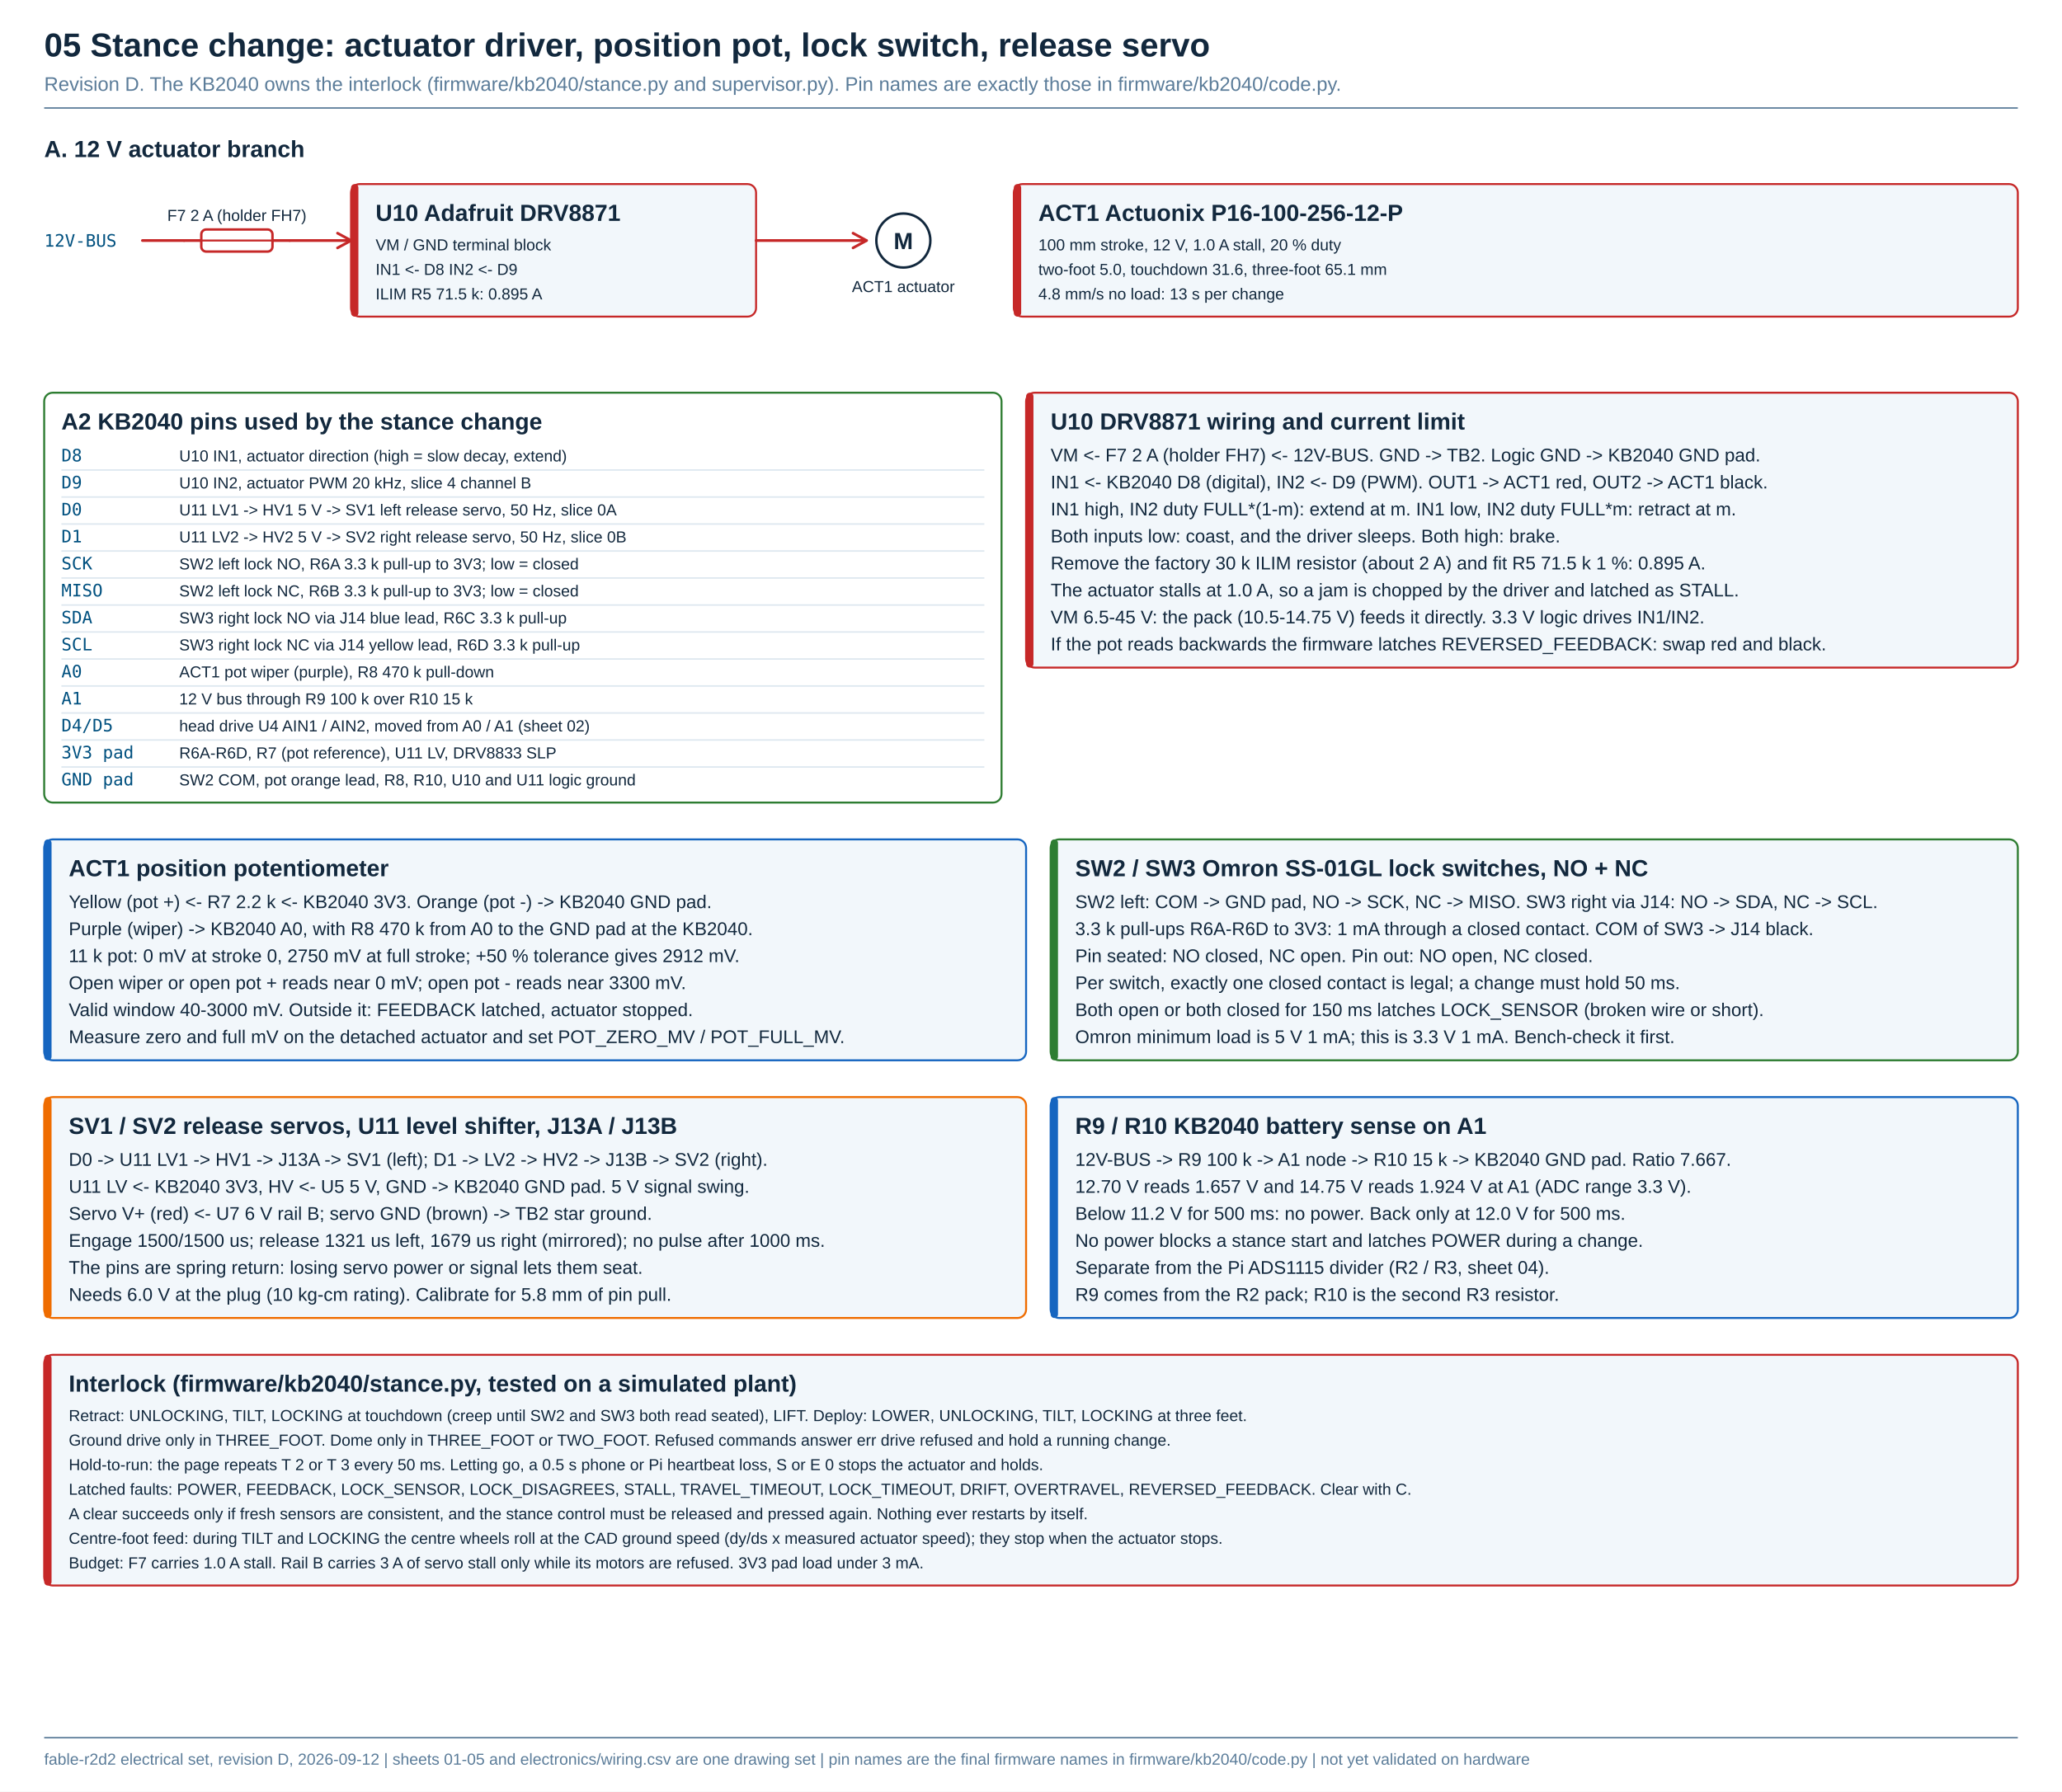
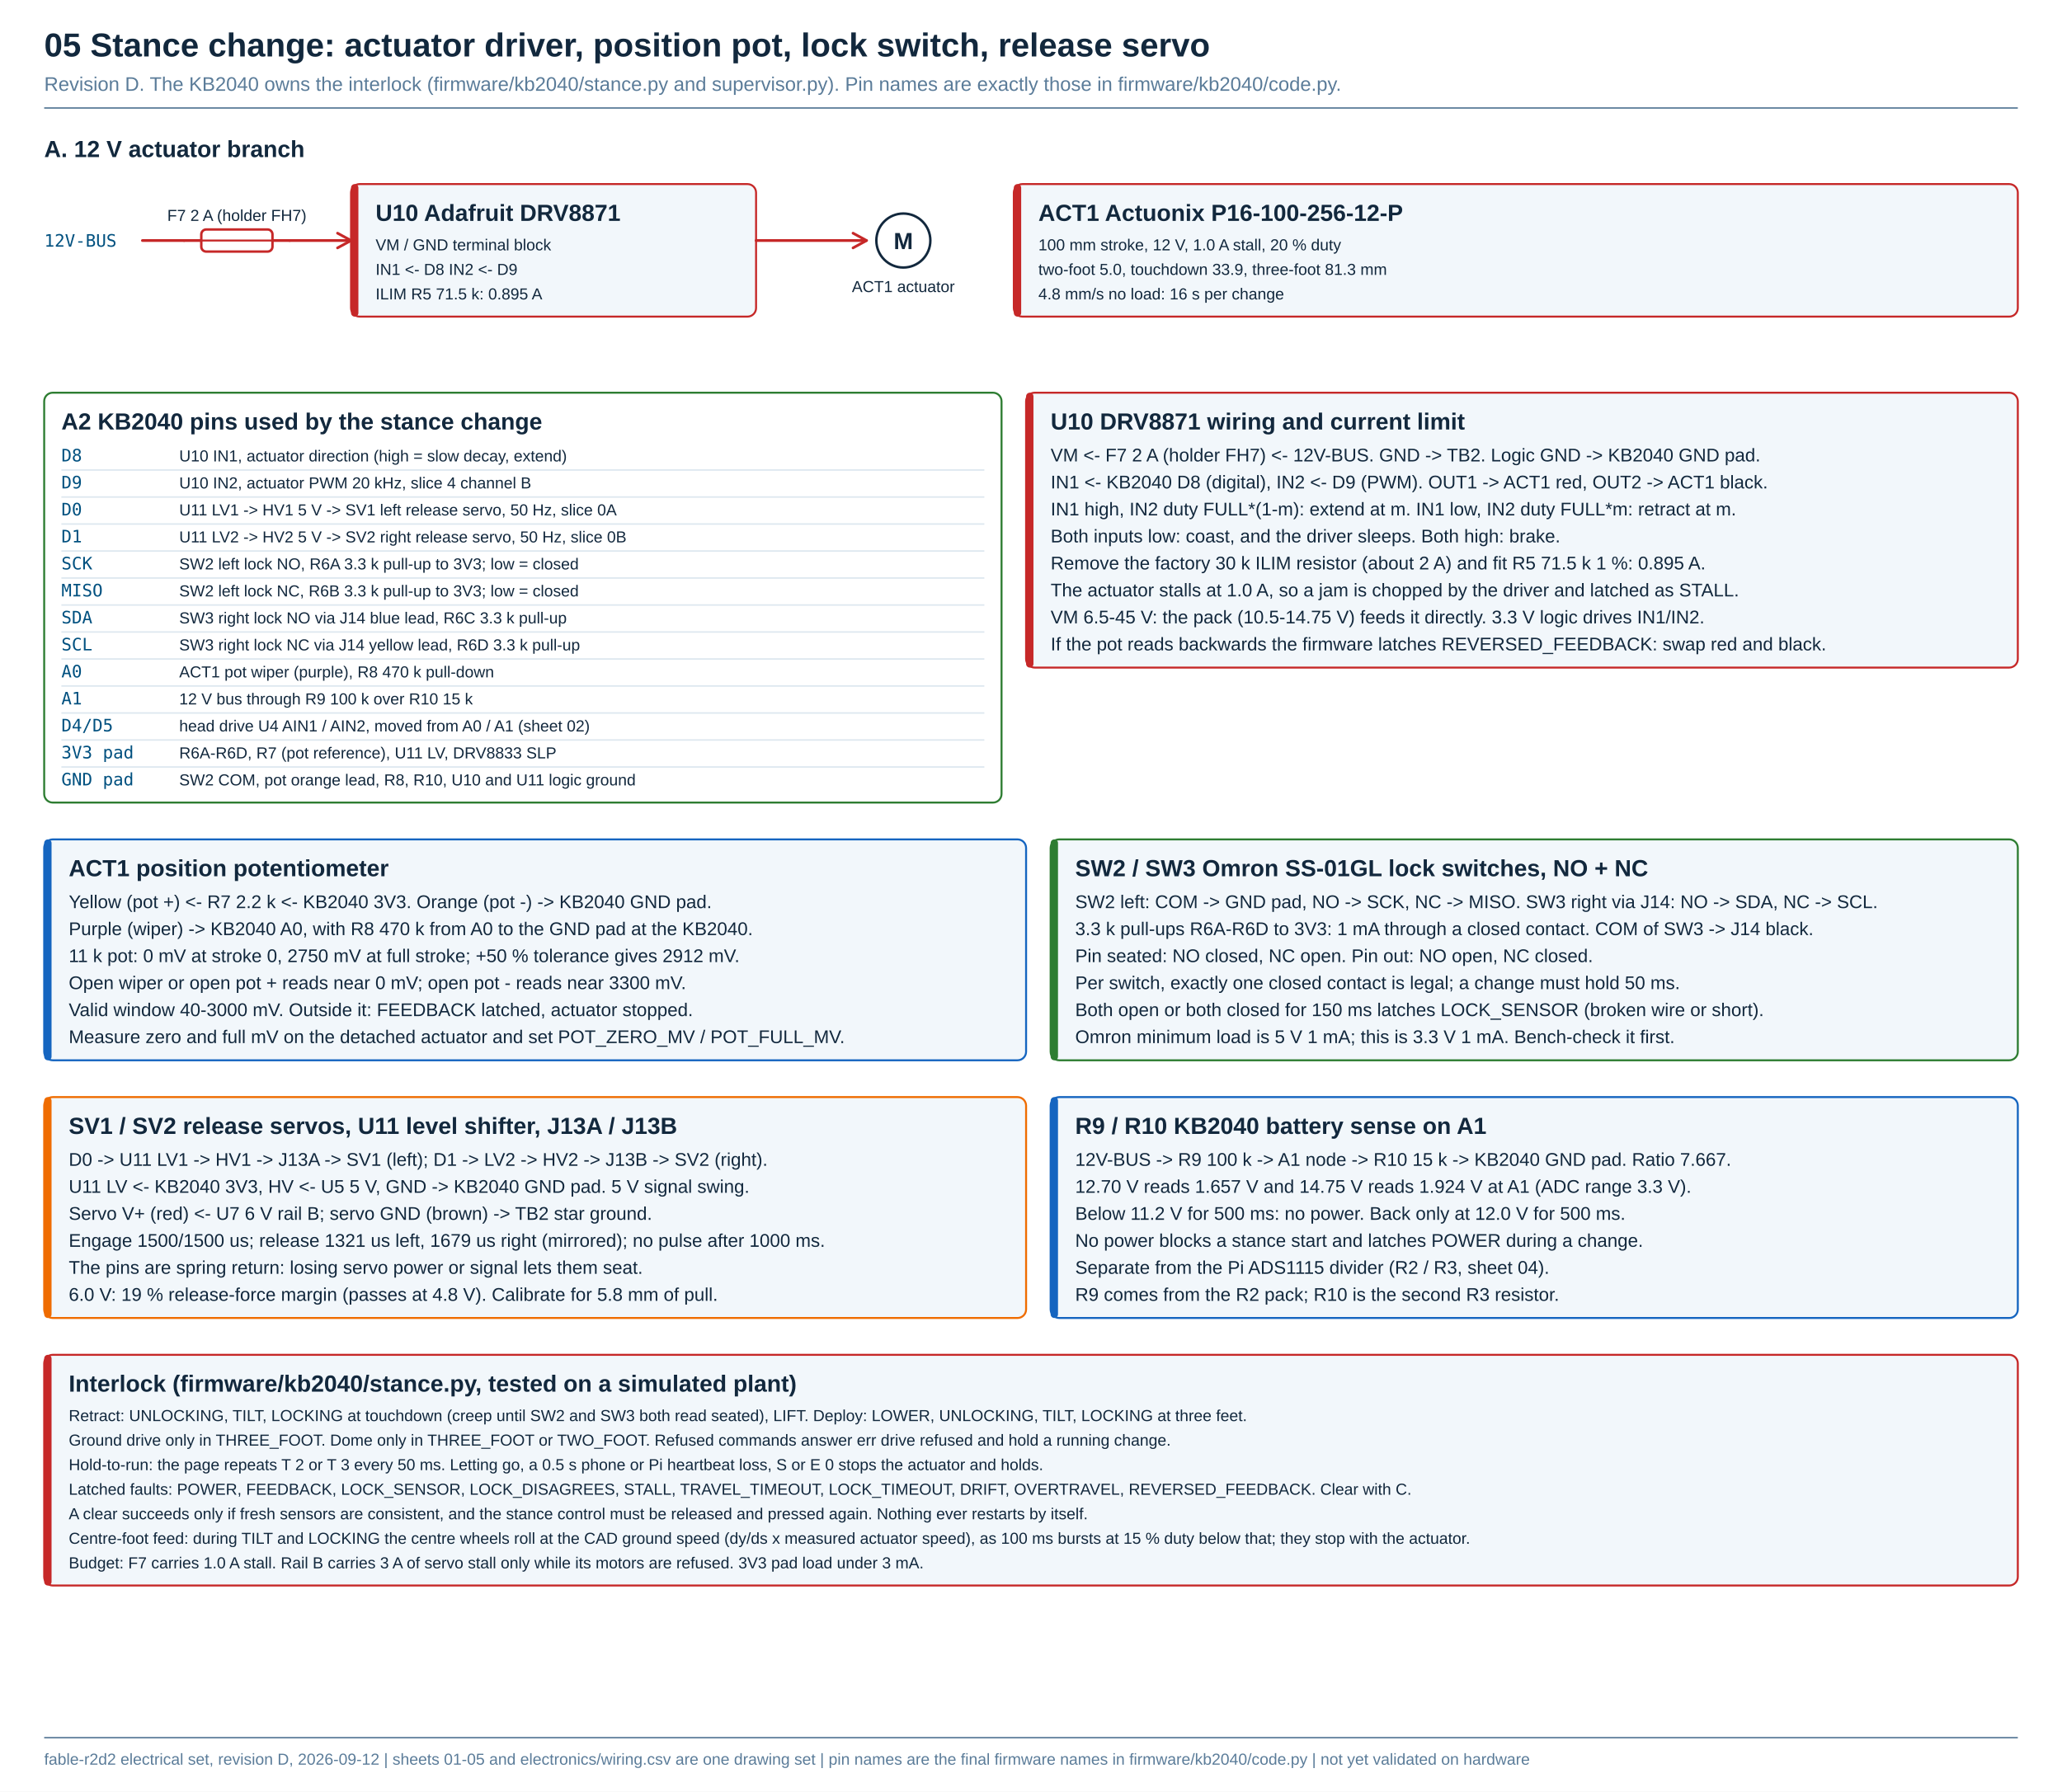
<svg xmlns="http://www.w3.org/2000/svg" width="1680" height="1460" viewBox="0 0 1680 1460">
  <rect width="1680" height="1460" fill="#ffffff" />
  <text x="36" y="46" font-family="Arial, Helvetica, sans-serif" font-size="27" font-weight="bold" fill="#12283d" text-anchor="start">05  Stance change: actuator driver, position pot, lock switch, release servo</text>
  <text x="36" y="74" font-family="Arial, Helvetica, sans-serif" font-size="16" font-weight="normal" fill="#5b7c99" text-anchor="start">Revision D. The KB2040 owns the interlock (firmware/kb2040/stance.py and supervisor.py). Pin names are exactly those in firmware/kb2040/code.py.</text>
  <line x1="36" y1="88" x2="1644" y2="88" stroke="#5b7c99" stroke-width="1.2" />
  <text x="36" y="128" font-family="Arial, Helvetica, sans-serif" font-size="19" font-weight="bold" fill="#12283d" text-anchor="start">A.  12 V actuator branch</text>
  <text x="36" y="201" font-family="Consolas, monospace" font-size="14" font-weight="normal" fill="#00507f" text-anchor="start">12V-BUS</text>
  <line x1="116" y1="196" x2="150" y2="196" stroke="#c62828" stroke-width="2.2" stroke-linecap="round" />
  <line x1="150" y1="196" x2="164" y2="196" stroke="#c62828" stroke-width="2.2" stroke-linecap="round" />
  <rect x="164" y="187" width="58" height="18" rx="4" fill="#ffffff" stroke="#c62828" stroke-width="2" />
  <line x1="164" y1="196" x2="222" y2="196" stroke="#c62828" stroke-width="1.6" stroke-linecap="round" />
  <line x1="222" y1="196" x2="236" y2="196" stroke="#c62828" stroke-width="2.2" stroke-linecap="round" />
  <text x="193" y="180" font-family="Arial, Helvetica, sans-serif" font-size="13" font-weight="normal" fill="#12283d" text-anchor="middle">F7  2 A  (holder FH7)</text>
  <line x1="236" y1="196" x2="286" y2="196" stroke="#c62828" stroke-width="2.2" stroke-linecap="round" />
  <path d="M275,190 L286,196 L275,202" fill="none" stroke="#c62828" stroke-width="2.2" stroke-linecap="round" stroke-linejoin="round" />
  <rect x="286" y="150" width="330" height="108" rx="7" fill="#f2f7fb" stroke="#c62828" stroke-width="1.6" />
  <rect x="286" y="150" width="6" height="108" rx="3" fill="#c62828" />
  <text x="306" y="180" font-family="Arial, Helvetica, sans-serif" font-size="19" font-weight="bold" fill="#12283d" text-anchor="start">U10  Adafruit DRV8871</text>
  <text x="306" y="204" font-family="Arial, Helvetica, sans-serif" font-size="13" font-weight="normal" fill="#12283d" text-anchor="start">VM / GND terminal block</text>
  <text x="306" y="224" font-family="Arial, Helvetica, sans-serif" font-size="13" font-weight="normal" fill="#12283d" text-anchor="start">IN1 &lt;- D8   IN2 &lt;- D9</text>
  <text x="306" y="244" font-family="Arial, Helvetica, sans-serif" font-size="13" font-weight="normal" fill="#12283d" text-anchor="start">ILIM R5 71.5 k: 0.895 A</text>
  <line x1="616" y1="196" x2="706" y2="196" stroke="#c62828" stroke-width="2.2" stroke-linecap="round" />
  <path d="M695,190 L706,196 L695,202" fill="none" stroke="#c62828" stroke-width="2.2" stroke-linecap="round" stroke-linejoin="round" />
  <circle cx="736" cy="196" r="22" fill="#ffffff" stroke="#12283d" stroke-width="2" />
  <text x="736" y="203" font-family="Arial, Helvetica, sans-serif" font-size="19" font-weight="bold" fill="#12283d" text-anchor="middle">M</text>
  <text x="736" y="238" font-family="Arial, Helvetica, sans-serif" font-size="13" font-weight="normal" fill="#12283d" text-anchor="middle">ACT1 actuator</text>
  <rect x="826" y="150" width="818" height="108" rx="7" fill="#f2f7fb" stroke="#c62828" stroke-width="1.6" />
  <rect x="826" y="150" width="6" height="108" rx="3" fill="#c62828" />
  <text x="846" y="180" font-family="Arial, Helvetica, sans-serif" font-size="19" font-weight="bold" fill="#12283d" text-anchor="start">ACT1  Actuonix P16-100-256-12-P</text>
  <text x="846" y="204" font-family="Arial, Helvetica, sans-serif" font-size="13" font-weight="normal" fill="#12283d" text-anchor="start">100 mm stroke, 12 V, 1.0 A stall, 20 % duty</text>
-   <text x="846" y="224" font-family="Arial, Helvetica, sans-serif" font-size="13" font-weight="normal" fill="#12283d" text-anchor="start">two-foot 5.0, touchdown 31.6, three-foot 65.1 mm</text>
-   <text x="846" y="244" font-family="Arial, Helvetica, sans-serif" font-size="13" font-weight="normal" fill="#12283d" text-anchor="start">4.8 mm/s no load: 13 s per change</text>
+   <text x="846" y="224" font-family="Arial, Helvetica, sans-serif" font-size="13" font-weight="normal" fill="#12283d" text-anchor="start">two-foot 5.0, touchdown 33.9, three-foot 81.3 mm</text>
+   <text x="846" y="244" font-family="Arial, Helvetica, sans-serif" font-size="13" font-weight="normal" fill="#12283d" text-anchor="start">4.8 mm/s no load: 16 s per change</text>
  <rect x="36" y="320" width="780" height="334" rx="7" fill="#ffffff" stroke="#2e7d32" stroke-width="1.6" />
  <text x="50" y="350" font-family="Arial, Helvetica, sans-serif" font-size="19" font-weight="bold" fill="#12283d" text-anchor="start">A2  KB2040 pins used by the stance change</text>
  <text x="50" y="376" font-family="Consolas, monospace" font-size="14" font-weight="normal" fill="#00507f" text-anchor="start">D8</text>
  <text x="146" y="376" font-family="Arial, Helvetica, sans-serif" font-size="13" font-weight="normal" fill="#12283d" text-anchor="start">U10 IN1, actuator direction (high = slow decay, extend)</text>
  <line x1="50" y1="383" x2="802" y2="383" stroke="#dde7ef" stroke-width="1.2" />
  <text x="50" y="398" font-family="Consolas, monospace" font-size="14" font-weight="normal" fill="#00507f" text-anchor="start">D9</text>
  <text x="146" y="398" font-family="Arial, Helvetica, sans-serif" font-size="13" font-weight="normal" fill="#12283d" text-anchor="start">U10 IN2, actuator PWM 20 kHz, slice 4 channel B</text>
  <line x1="50" y1="405" x2="802" y2="405" stroke="#dde7ef" stroke-width="1.2" />
  <text x="50" y="420" font-family="Consolas, monospace" font-size="14" font-weight="normal" fill="#00507f" text-anchor="start">D0</text>
  <text x="146" y="420" font-family="Arial, Helvetica, sans-serif" font-size="13" font-weight="normal" fill="#12283d" text-anchor="start">U11 LV1 -&gt; HV1 5 V -&gt; SV1 left release servo, 50 Hz, slice 0A</text>
  <line x1="50" y1="427" x2="802" y2="427" stroke="#dde7ef" stroke-width="1.2" />
  <text x="50" y="442" font-family="Consolas, monospace" font-size="14" font-weight="normal" fill="#00507f" text-anchor="start">D1</text>
  <text x="146" y="442" font-family="Arial, Helvetica, sans-serif" font-size="13" font-weight="normal" fill="#12283d" text-anchor="start">U11 LV2 -&gt; HV2 5 V -&gt; SV2 right release servo, 50 Hz, slice 0B</text>
  <line x1="50" y1="449" x2="802" y2="449" stroke="#dde7ef" stroke-width="1.2" />
  <text x="50" y="464" font-family="Consolas, monospace" font-size="14" font-weight="normal" fill="#00507f" text-anchor="start">SCK</text>
  <text x="146" y="464" font-family="Arial, Helvetica, sans-serif" font-size="13" font-weight="normal" fill="#12283d" text-anchor="start">SW2 left lock NO, R6A 3.3 k pull-up to 3V3; low = closed</text>
  <line x1="50" y1="471" x2="802" y2="471" stroke="#dde7ef" stroke-width="1.2" />
  <text x="50" y="486" font-family="Consolas, monospace" font-size="14" font-weight="normal" fill="#00507f" text-anchor="start">MISO</text>
  <text x="146" y="486" font-family="Arial, Helvetica, sans-serif" font-size="13" font-weight="normal" fill="#12283d" text-anchor="start">SW2 left lock NC, R6B 3.3 k pull-up to 3V3; low = closed</text>
  <line x1="50" y1="493" x2="802" y2="493" stroke="#dde7ef" stroke-width="1.2" />
  <text x="50" y="508" font-family="Consolas, monospace" font-size="14" font-weight="normal" fill="#00507f" text-anchor="start">SDA</text>
  <text x="146" y="508" font-family="Arial, Helvetica, sans-serif" font-size="13" font-weight="normal" fill="#12283d" text-anchor="start">SW3 right lock NO via J14 blue lead, R6C 3.3 k pull-up</text>
  <line x1="50" y1="515" x2="802" y2="515" stroke="#dde7ef" stroke-width="1.2" />
  <text x="50" y="530" font-family="Consolas, monospace" font-size="14" font-weight="normal" fill="#00507f" text-anchor="start">SCL</text>
  <text x="146" y="530" font-family="Arial, Helvetica, sans-serif" font-size="13" font-weight="normal" fill="#12283d" text-anchor="start">SW3 right lock NC via J14 yellow lead, R6D 3.3 k pull-up</text>
  <line x1="50" y1="537" x2="802" y2="537" stroke="#dde7ef" stroke-width="1.2" />
  <text x="50" y="552" font-family="Consolas, monospace" font-size="14" font-weight="normal" fill="#00507f" text-anchor="start">A0</text>
  <text x="146" y="552" font-family="Arial, Helvetica, sans-serif" font-size="13" font-weight="normal" fill="#12283d" text-anchor="start">ACT1 pot wiper (purple), R8 470 k pull-down</text>
  <line x1="50" y1="559" x2="802" y2="559" stroke="#dde7ef" stroke-width="1.2" />
  <text x="50" y="574" font-family="Consolas, monospace" font-size="14" font-weight="normal" fill="#00507f" text-anchor="start">A1</text>
  <text x="146" y="574" font-family="Arial, Helvetica, sans-serif" font-size="13" font-weight="normal" fill="#12283d" text-anchor="start">12 V bus through R9 100 k over R10 15 k</text>
  <line x1="50" y1="581" x2="802" y2="581" stroke="#dde7ef" stroke-width="1.2" />
  <text x="50" y="596" font-family="Consolas, monospace" font-size="14" font-weight="normal" fill="#00507f" text-anchor="start">D4/D5</text>
  <text x="146" y="596" font-family="Arial, Helvetica, sans-serif" font-size="13" font-weight="normal" fill="#12283d" text-anchor="start">head drive U4 AIN1 / AIN2, moved from A0 / A1 (sheet 02)</text>
  <line x1="50" y1="603" x2="802" y2="603" stroke="#dde7ef" stroke-width="1.2" />
  <text x="50" y="618" font-family="Consolas, monospace" font-size="14" font-weight="normal" fill="#00507f" text-anchor="start">3V3 pad</text>
  <text x="146" y="618" font-family="Arial, Helvetica, sans-serif" font-size="13" font-weight="normal" fill="#12283d" text-anchor="start">R6A-R6D, R7 (pot reference), U11 LV, DRV8833 SLP</text>
  <line x1="50" y1="625" x2="802" y2="625" stroke="#dde7ef" stroke-width="1.2" />
  <text x="50" y="640" font-family="Consolas, monospace" font-size="14" font-weight="normal" fill="#00507f" text-anchor="start">GND pad</text>
  <text x="146" y="640" font-family="Arial, Helvetica, sans-serif" font-size="13" font-weight="normal" fill="#12283d" text-anchor="start">SW2 COM, pot orange lead, R8, R10, U10 and U11 logic ground</text>
  <rect x="836" y="320" width="808" height="224" rx="7" fill="#f2f7fb" stroke="#c62828" stroke-width="1.6" />
  <rect x="836" y="320" width="6" height="224" rx="3" fill="#c62828" />
  <text x="856" y="350" font-family="Arial, Helvetica, sans-serif" font-size="19" font-weight="bold" fill="#12283d" text-anchor="start">U10  DRV8871 wiring and current limit</text>
  <text x="856" y="376" font-family="Arial, Helvetica, sans-serif" font-size="15" font-weight="normal" fill="#12283d" text-anchor="start">VM &lt;- F7 2 A (holder FH7) &lt;- 12V-BUS.  GND -&gt; TB2.  Logic GND -&gt; KB2040 GND pad.</text>
  <text x="856" y="398" font-family="Arial, Helvetica, sans-serif" font-size="15" font-weight="normal" fill="#12283d" text-anchor="start">IN1 &lt;- KB2040 D8 (digital), IN2 &lt;- D9 (PWM).  OUT1 -&gt; ACT1 red, OUT2 -&gt; ACT1 black.</text>
  <text x="856" y="420" font-family="Arial, Helvetica, sans-serif" font-size="15" font-weight="normal" fill="#12283d" text-anchor="start">IN1 high, IN2 duty FULL*(1-m): extend at m.  IN1 low, IN2 duty FULL*m: retract at m.</text>
  <text x="856" y="442" font-family="Arial, Helvetica, sans-serif" font-size="15" font-weight="normal" fill="#12283d" text-anchor="start">Both inputs low: coast, and the driver sleeps.  Both high: brake.</text>
  <text x="856" y="464" font-family="Arial, Helvetica, sans-serif" font-size="15" font-weight="normal" fill="#12283d" text-anchor="start">Remove the factory 30 k ILIM resistor (about 2 A) and fit R5 71.5 k 1 %: 0.895 A.</text>
  <text x="856" y="486" font-family="Arial, Helvetica, sans-serif" font-size="15" font-weight="normal" fill="#12283d" text-anchor="start">The actuator stalls at 1.0 A, so a jam is chopped by the driver and latched as STALL.</text>
  <text x="856" y="508" font-family="Arial, Helvetica, sans-serif" font-size="15" font-weight="normal" fill="#12283d" text-anchor="start">VM 6.5-45 V: the pack (10.5-14.75 V) feeds it directly.  3.3 V logic drives IN1/IN2.</text>
  <text x="856" y="530" font-family="Arial, Helvetica, sans-serif" font-size="15" font-weight="normal" fill="#12283d" text-anchor="start">If the pot reads backwards the firmware latches REVERSED_FEEDBACK: swap red and black.</text>
  <rect x="36" y="684" width="800" height="180" rx="7" fill="#f2f7fb" stroke="#1565c0" stroke-width="1.6" />
  <rect x="36" y="684" width="6" height="180" rx="3" fill="#1565c0" />
  <text x="56" y="714" font-family="Arial, Helvetica, sans-serif" font-size="19" font-weight="bold" fill="#12283d" text-anchor="start">ACT1  position potentiometer</text>
  <text x="56" y="740" font-family="Arial, Helvetica, sans-serif" font-size="15" font-weight="normal" fill="#12283d" text-anchor="start">Yellow (pot +) &lt;- R7 2.2 k &lt;- KB2040 3V3.  Orange (pot -) -&gt; KB2040 GND pad.</text>
  <text x="56" y="762" font-family="Arial, Helvetica, sans-serif" font-size="15" font-weight="normal" fill="#12283d" text-anchor="start">Purple (wiper) -&gt; KB2040 A0, with R8 470 k from A0 to the GND pad at the KB2040.</text>
  <text x="56" y="784" font-family="Arial, Helvetica, sans-serif" font-size="15" font-weight="normal" fill="#12283d" text-anchor="start">11 k pot: 0 mV at stroke 0, 2750 mV at full stroke; +50 % tolerance gives 2912 mV.</text>
  <text x="56" y="806" font-family="Arial, Helvetica, sans-serif" font-size="15" font-weight="normal" fill="#12283d" text-anchor="start">Open wiper or open pot + reads near 0 mV; open pot - reads near 3300 mV.</text>
  <text x="56" y="828" font-family="Arial, Helvetica, sans-serif" font-size="15" font-weight="normal" fill="#12283d" text-anchor="start">Valid window 40-3000 mV.  Outside it: FEEDBACK latched, actuator stopped.</text>
  <text x="56" y="850" font-family="Arial, Helvetica, sans-serif" font-size="15" font-weight="normal" fill="#12283d" text-anchor="start">Measure zero and full mV on the detached actuator and set POT_ZERO_MV / POT_FULL_MV.</text>
  <rect x="856" y="684" width="788" height="180" rx="7" fill="#f2f7fb" stroke="#2e7d32" stroke-width="1.6" />
  <rect x="856" y="684" width="6" height="180" rx="3" fill="#2e7d32" />
  <text x="876" y="714" font-family="Arial, Helvetica, sans-serif" font-size="19" font-weight="bold" fill="#12283d" text-anchor="start">SW2 / SW3  Omron SS-01GL lock switches, NO + NC</text>
  <text x="876" y="740" font-family="Arial, Helvetica, sans-serif" font-size="15" font-weight="normal" fill="#12283d" text-anchor="start">SW2 left: COM -&gt; GND pad, NO -&gt; SCK, NC -&gt; MISO.  SW3 right via J14: NO -&gt; SDA, NC -&gt; SCL.</text>
  <text x="876" y="762" font-family="Arial, Helvetica, sans-serif" font-size="15" font-weight="normal" fill="#12283d" text-anchor="start">3.3 k pull-ups R6A-R6D to 3V3: 1 mA through a closed contact.  COM of SW3 -&gt; J14 black.</text>
  <text x="876" y="784" font-family="Arial, Helvetica, sans-serif" font-size="15" font-weight="normal" fill="#12283d" text-anchor="start">Pin seated: NO closed, NC open.  Pin out: NO open, NC closed.</text>
  <text x="876" y="806" font-family="Arial, Helvetica, sans-serif" font-size="15" font-weight="normal" fill="#12283d" text-anchor="start">Per switch, exactly one closed contact is legal; a change must hold 50 ms.</text>
  <text x="876" y="828" font-family="Arial, Helvetica, sans-serif" font-size="15" font-weight="normal" fill="#12283d" text-anchor="start">Both open or both closed for 150 ms latches LOCK_SENSOR (broken wire or short).</text>
  <text x="876" y="850" font-family="Arial, Helvetica, sans-serif" font-size="15" font-weight="normal" fill="#12283d" text-anchor="start">Omron minimum load is 5 V 1 mA; this is 3.3 V 1 mA.  Bench-check it first.</text>
  <rect x="36" y="894" width="800" height="180" rx="7" fill="#f2f7fb" stroke="#ef6c00" stroke-width="1.6" />
  <rect x="36" y="894" width="6" height="180" rx="3" fill="#ef6c00" />
  <text x="56" y="924" font-family="Arial, Helvetica, sans-serif" font-size="19" font-weight="bold" fill="#12283d" text-anchor="start">SV1 / SV2  release servos, U11 level shifter, J13A / J13B</text>
  <text x="56" y="950" font-family="Arial, Helvetica, sans-serif" font-size="15" font-weight="normal" fill="#12283d" text-anchor="start">D0 -&gt; U11 LV1 -&gt; HV1 -&gt; J13A -&gt; SV1 (left); D1 -&gt; LV2 -&gt; HV2 -&gt; J13B -&gt; SV2 (right).</text>
  <text x="56" y="972" font-family="Arial, Helvetica, sans-serif" font-size="15" font-weight="normal" fill="#12283d" text-anchor="start">U11 LV &lt;- KB2040 3V3, HV &lt;- U5 5 V, GND -&gt; KB2040 GND pad.  5 V signal swing.</text>
  <text x="56" y="994" font-family="Arial, Helvetica, sans-serif" font-size="15" font-weight="normal" fill="#12283d" text-anchor="start">Servo V+ (red) &lt;- U7 6 V rail B; servo GND (brown) -&gt; TB2 star ground.</text>
  <text x="56" y="1016" font-family="Arial, Helvetica, sans-serif" font-size="15" font-weight="normal" fill="#12283d" text-anchor="start">Engage 1500/1500 us; release 1321 us left, 1679 us right (mirrored); no pulse after 1000 ms.</text>
  <text x="56" y="1038" font-family="Arial, Helvetica, sans-serif" font-size="15" font-weight="normal" fill="#12283d" text-anchor="start">The pins are spring return: losing servo power or signal lets them seat.</text>
-   <text x="56" y="1060" font-family="Arial, Helvetica, sans-serif" font-size="15" font-weight="normal" fill="#12283d" text-anchor="start">Needs 6.0 V at the plug (10 kg-cm rating).  Calibrate for 5.8 mm of pin pull.</text>
+   <text x="56" y="1060" font-family="Arial, Helvetica, sans-serif" font-size="15" font-weight="normal" fill="#12283d" text-anchor="start">6.0 V: 19 % release-force margin (passes at 4.8 V).  Calibrate for 5.8 mm of pull.</text>
  <rect x="856" y="894" width="788" height="180" rx="7" fill="#f2f7fb" stroke="#1565c0" stroke-width="1.6" />
  <rect x="856" y="894" width="6" height="180" rx="3" fill="#1565c0" />
  <text x="876" y="924" font-family="Arial, Helvetica, sans-serif" font-size="19" font-weight="bold" fill="#12283d" text-anchor="start">R9 / R10  KB2040 battery sense on A1</text>
  <text x="876" y="950" font-family="Arial, Helvetica, sans-serif" font-size="15" font-weight="normal" fill="#12283d" text-anchor="start">12V-BUS -&gt; R9 100 k -&gt; A1 node -&gt; R10 15 k -&gt; KB2040 GND pad.  Ratio 7.667.</text>
  <text x="876" y="972" font-family="Arial, Helvetica, sans-serif" font-size="15" font-weight="normal" fill="#12283d" text-anchor="start">12.70 V reads 1.657 V and 14.75 V reads 1.924 V at A1 (ADC range 3.3 V).</text>
  <text x="876" y="994" font-family="Arial, Helvetica, sans-serif" font-size="15" font-weight="normal" fill="#12283d" text-anchor="start">Below 11.2 V for 500 ms: no power.  Back only at 12.0 V for 500 ms.</text>
  <text x="876" y="1016" font-family="Arial, Helvetica, sans-serif" font-size="15" font-weight="normal" fill="#12283d" text-anchor="start">No power blocks a stance start and latches POWER during a change.</text>
  <text x="876" y="1038" font-family="Arial, Helvetica, sans-serif" font-size="15" font-weight="normal" fill="#12283d" text-anchor="start">Separate from the Pi ADS1115 divider (R2 / R3, sheet 04).</text>
  <text x="876" y="1060" font-family="Arial, Helvetica, sans-serif" font-size="15" font-weight="normal" fill="#12283d" text-anchor="start">R9 comes from the R2 pack; R10 is the second R3 resistor.</text>
  <rect x="36" y="1104" width="1608" height="188" rx="7" fill="#f2f7fb" stroke="#c62828" stroke-width="1.6" />
  <rect x="36" y="1104" width="6" height="188" rx="3" fill="#c62828" />
  <text x="56" y="1134" font-family="Arial, Helvetica, sans-serif" font-size="19" font-weight="bold" fill="#12283d" text-anchor="start">Interlock (firmware/kb2040/stance.py, tested on a simulated plant)</text>
  <text x="56" y="1158" font-family="Arial, Helvetica, sans-serif" font-size="13" font-weight="normal" fill="#12283d" text-anchor="start">Retract: UNLOCKING, TILT, LOCKING at touchdown (creep until SW2 and SW3 both read seated), LIFT.  Deploy: LOWER, UNLOCKING, TILT, LOCKING at three feet.</text>
  <text x="56" y="1178" font-family="Arial, Helvetica, sans-serif" font-size="13" font-weight="normal" fill="#12283d" text-anchor="start">Ground drive only in THREE_FOOT.  Dome only in THREE_FOOT or TWO_FOOT.  Refused commands answer err drive refused and hold a running change.</text>
  <text x="56" y="1198" font-family="Arial, Helvetica, sans-serif" font-size="13" font-weight="normal" fill="#12283d" text-anchor="start">Hold-to-run: the page repeats T 2 or T 3 every 50 ms.  Letting go, a 0.5 s phone or Pi heartbeat loss, S or E 0 stops the actuator and holds.</text>
  <text x="56" y="1218" font-family="Arial, Helvetica, sans-serif" font-size="13" font-weight="normal" fill="#12283d" text-anchor="start">Latched faults: POWER, FEEDBACK, LOCK_SENSOR, LOCK_DISAGREES, STALL, TRAVEL_TIMEOUT, LOCK_TIMEOUT, DRIFT, OVERTRAVEL, REVERSED_FEEDBACK.  Clear with C.</text>
  <text x="56" y="1238" font-family="Arial, Helvetica, sans-serif" font-size="13" font-weight="normal" fill="#12283d" text-anchor="start">A clear succeeds only if fresh sensors are consistent, and the stance control must be released and pressed again.  Nothing ever restarts by itself.</text>
-   <text x="56" y="1258" font-family="Arial, Helvetica, sans-serif" font-size="13" font-weight="normal" fill="#12283d" text-anchor="start">Centre-foot feed: during TILT and LOCKING the centre wheels roll at the CAD ground speed (dy/ds x measured actuator speed); they stop when the actuator stops.</text>
+   <text x="56" y="1258" font-family="Arial, Helvetica, sans-serif" font-size="13" font-weight="normal" fill="#12283d" text-anchor="start">Centre-foot feed: during TILT and LOCKING the centre wheels roll at the CAD ground speed (dy/ds x measured actuator speed), as 100 ms bursts at 15 % duty below that; they stop with the actuator.</text>
  <text x="56" y="1278" font-family="Arial, Helvetica, sans-serif" font-size="13" font-weight="normal" fill="#12283d" text-anchor="start">Budget: F7 carries 1.0 A stall.  Rail B carries 3 A of servo stall only while its motors are refused.  3V3 pad load under 3 mA.</text>
  <line x1="36" y1="1416" x2="1644" y2="1416" stroke="#5b7c99" stroke-width="1.2" />
  <text x="36" y="1438" font-family="Arial, Helvetica, sans-serif" font-size="13" font-weight="normal" fill="#5b7c99" text-anchor="start">fable-r2d2 electrical set, revision D, 2026-09-12  |  sheets 01-05 and electronics/wiring.csv are one drawing set  |  pin names are the final firmware names in firmware/kb2040/code.py  |  not yet validated on hardware</text>
</svg>
